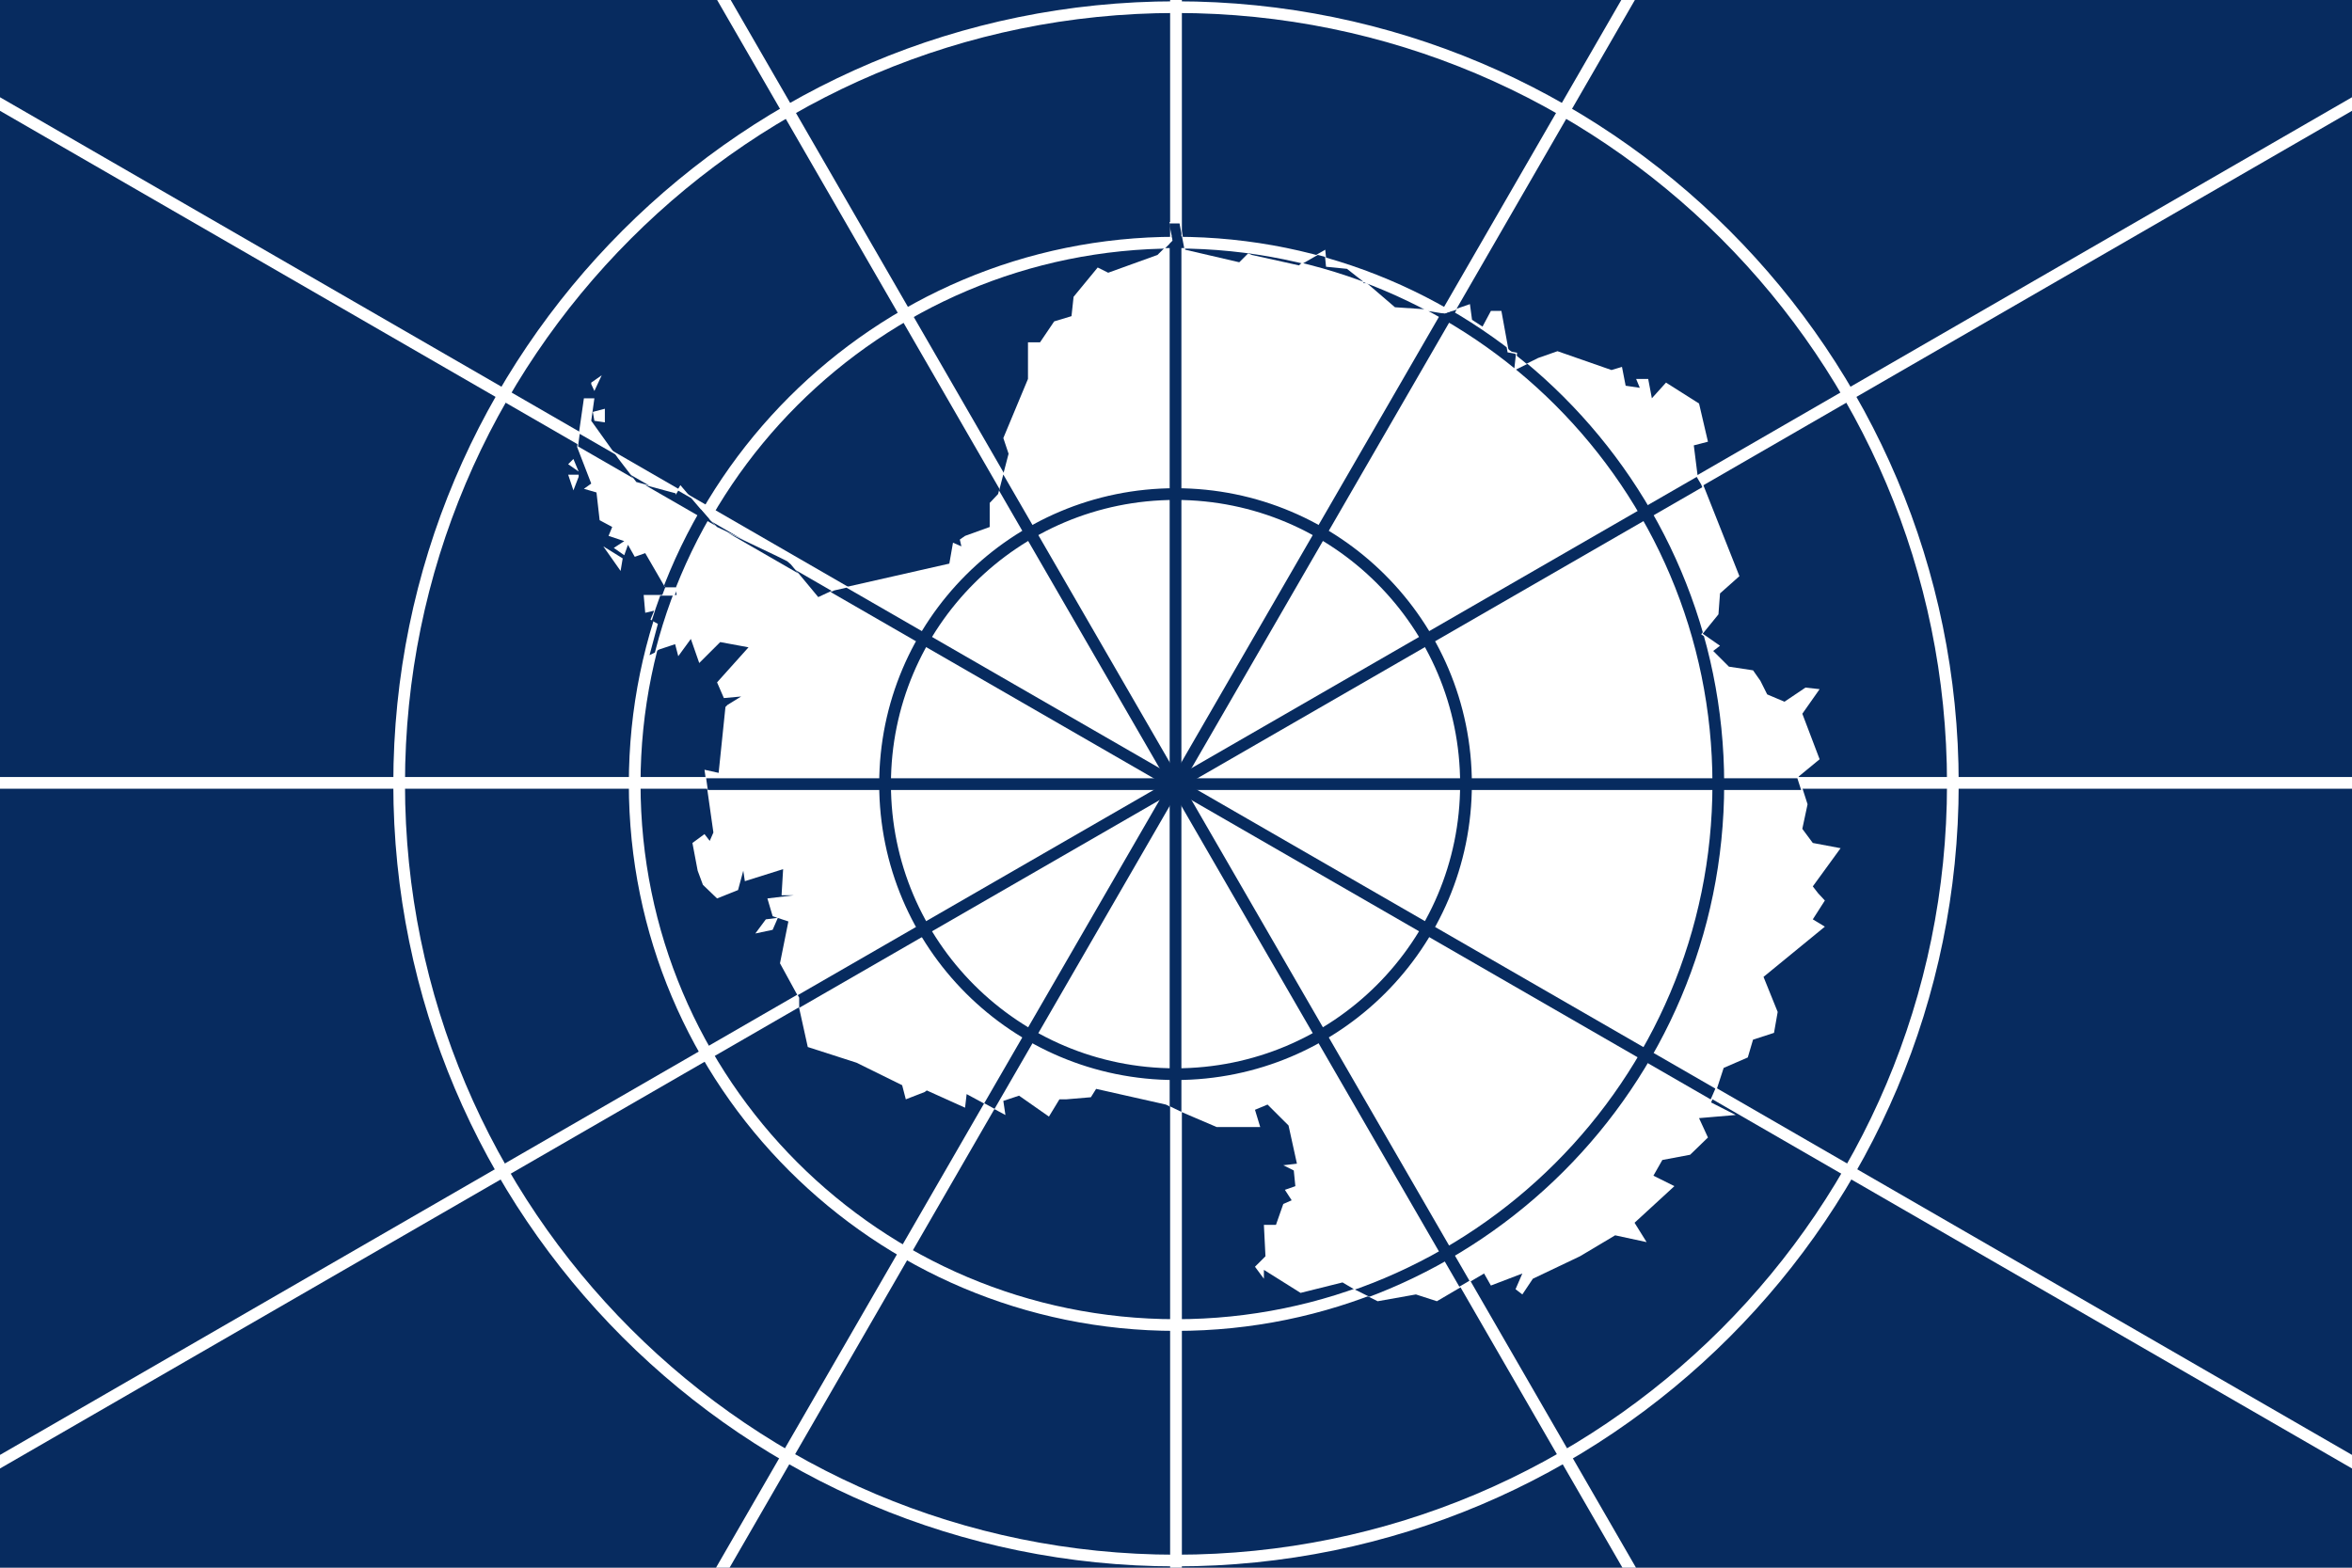
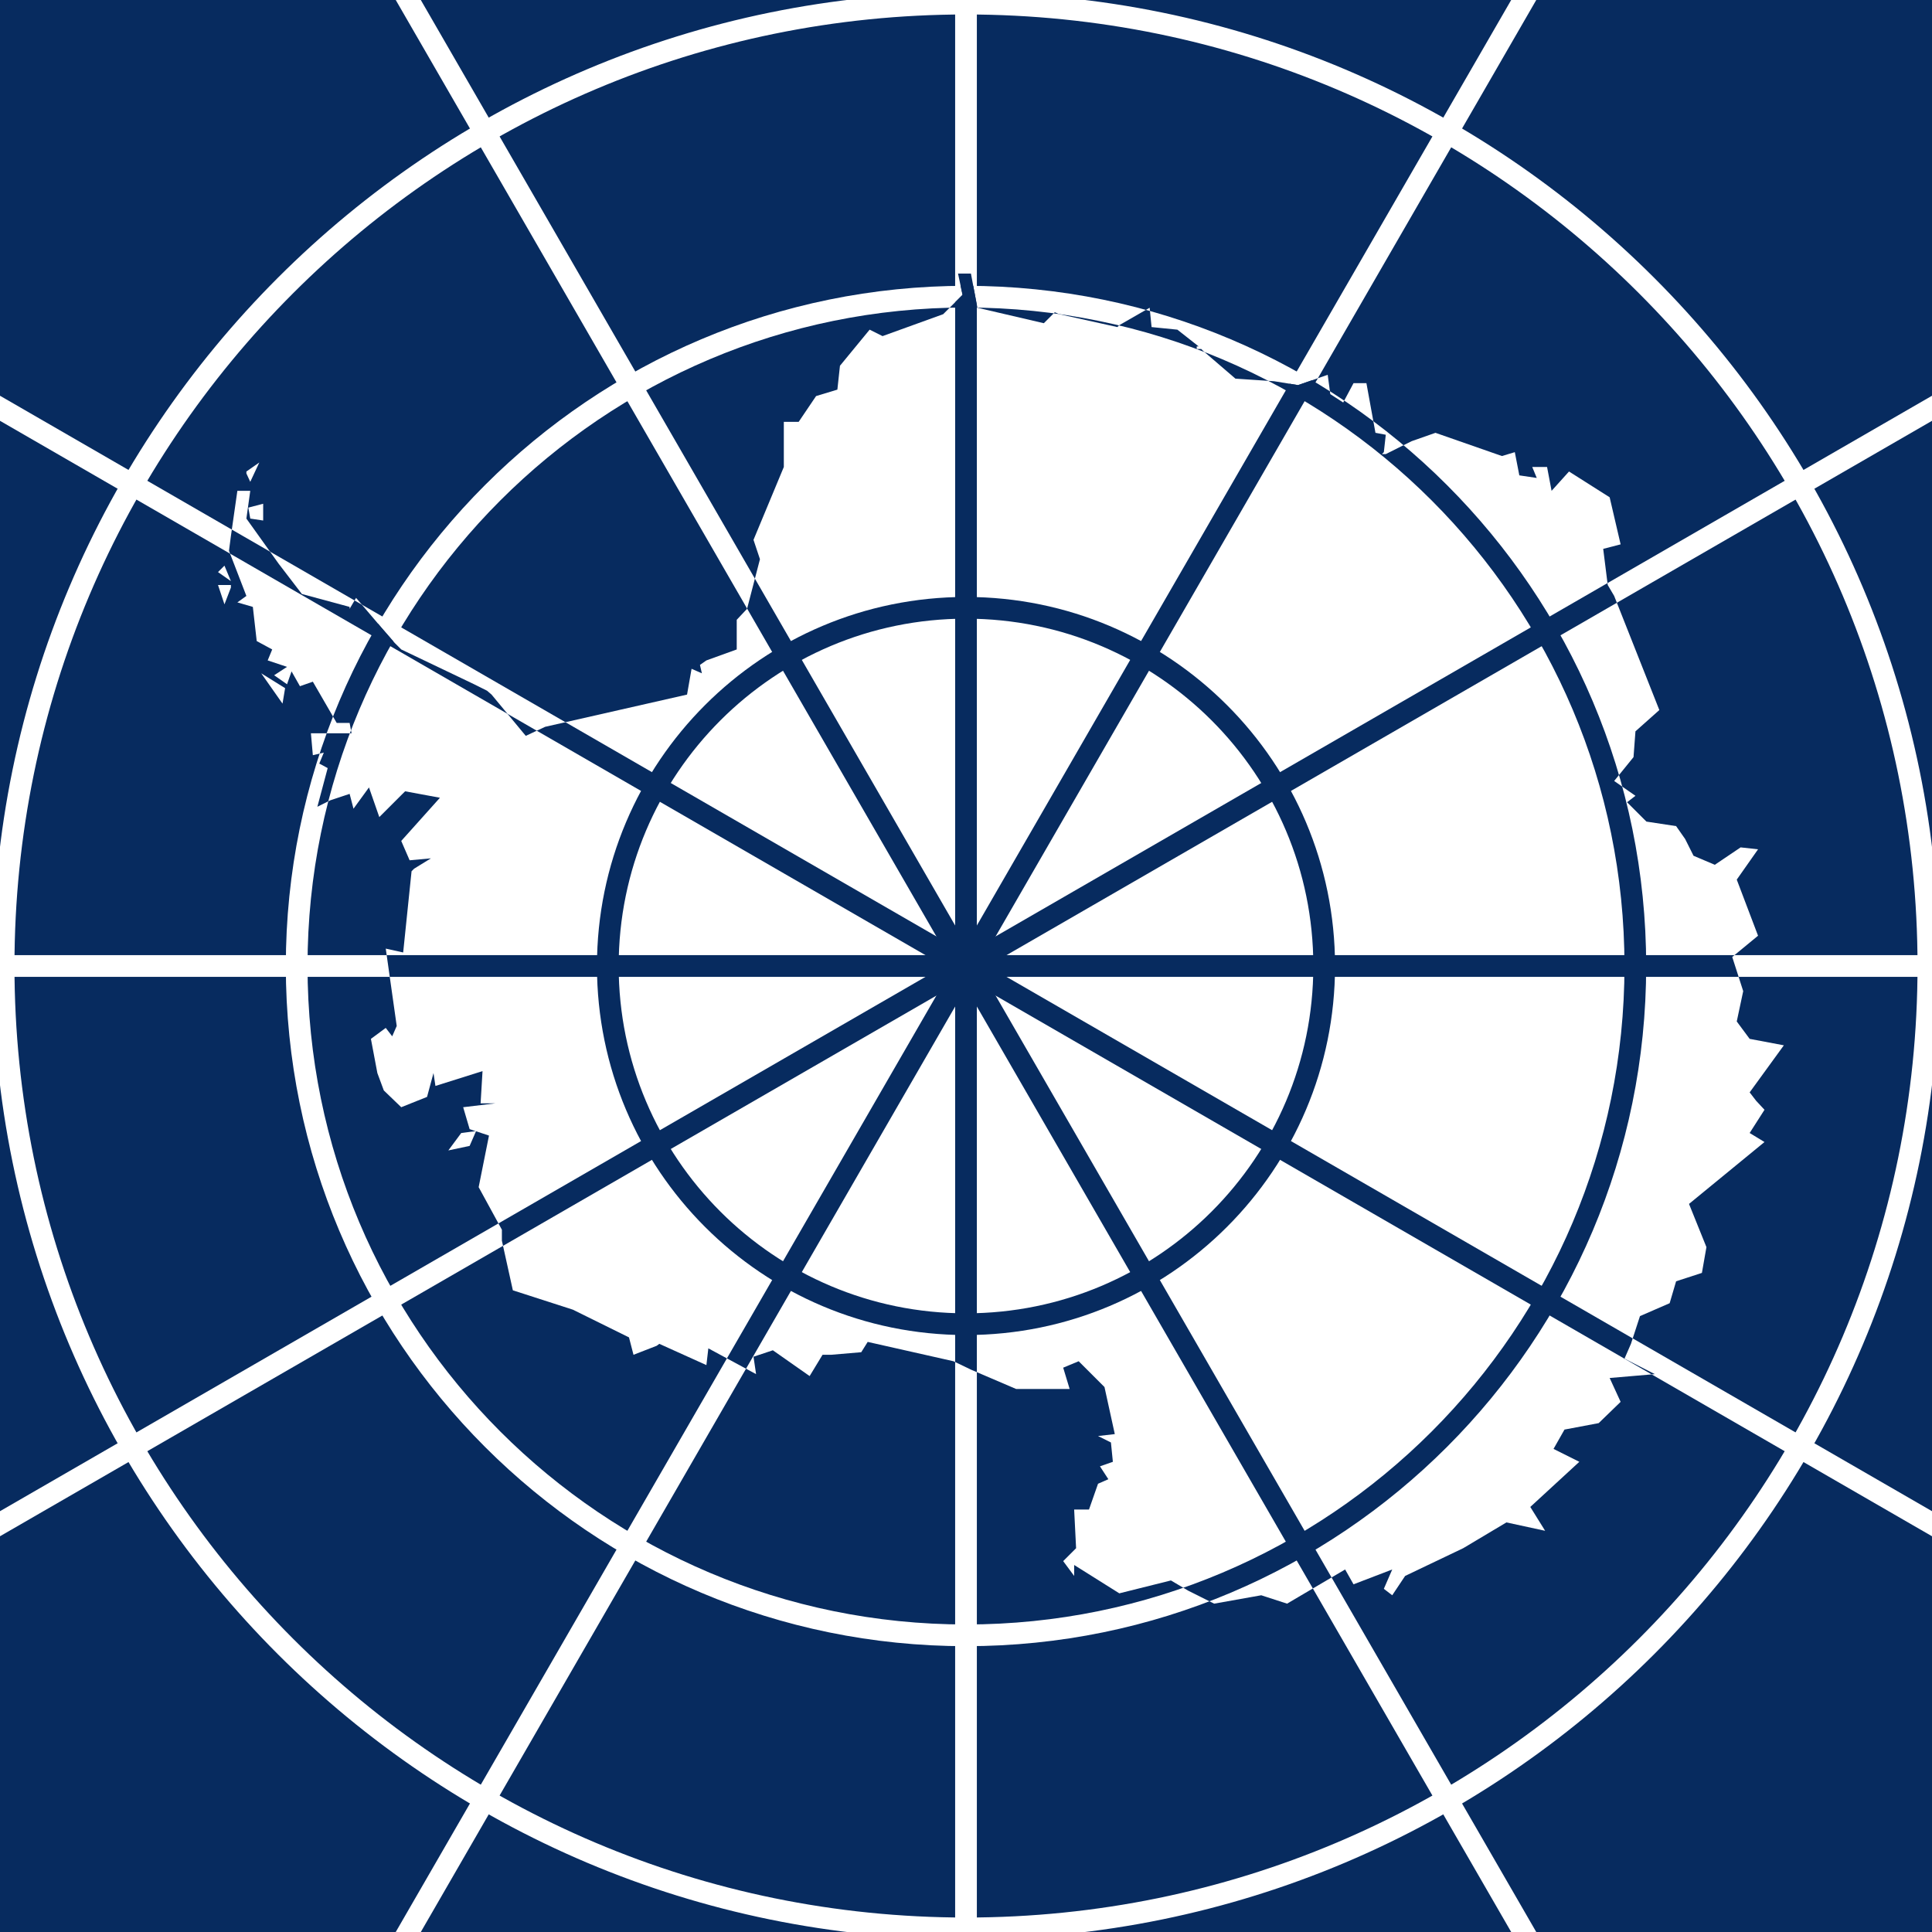
- <svg xmlns="http://www.w3.org/2000/svg" xmlns:xlink="http://www.w3.org/1999/xlink" version="1.0" width="900" height="600" viewBox="-66.5 0 900 600">
+ <svg xmlns="http://www.w3.org/2000/svg" xmlns:xlink="http://www.w3.org/1999/xlink" viewBox="0 0 267 267">
  <defs>
    <clipPath id="d">
-       <use width="400" height="267" xlink:href="#a" />
+       <use width="267" height="267" xlink:href="#b" />
    </clipPath>
-     <clipPath clipPathUnits="userSpaceOnUse" id="c">
-       <path fill="red" d="M-66.5 0H333.5V267H-66.5z" />
-     </clipPath>
-     <path d="m 146.396,44.921 -0.624,-0.267 z m 17.833,176.421 -2.407,-1.426 -7.133,1.782 -6.241,-3.92 v 1.515 l -1.516,-2.049 1.783,-1.782 -0.267,-5.346 h 2.051 l 1.248,-3.564 1.427,-0.624 -1.159,-1.782 1.783,-0.624 -0.267,-2.673 -1.783,-0.891 2.318,-0.267 -1.427,-6.504 -3.567,-3.564 -2.14,0.891 0.892,2.94 h -7.401 l -6.241,-2.673 -2.407,-1.158 -11.859,-2.673 -0.892,1.426 -4.191,0.356 h -1.159 l -1.783,2.94 -5.082,-3.564 -2.675,0.891 0.357,2.406 -6.598,-3.564 -0.267,2.317 -6.509,-2.94 -0.357,0.267 -3.21,1.247 -0.624,-2.406 -7.757,-3.831 -8.292,-2.673 -1.516,-6.861 v -1.515 l -3.21,-5.881 1.427,-7.128 -2.675,-0.891 -0.892,-3.029 4.458,-0.535 h -2.051 l 0.267,-4.455 -6.509,2.049 -0.267,-1.782 -0.892,3.297 -3.567,1.426 -2.407,-2.317 -0.892,-2.406 -0.892,-4.722 2.051,-1.515 0.892,1.158 0.624,-1.426 -1.516,-10.692 2.407,0.535 1.159,-11.227 0.357,-0.356 2.318,-1.426 -2.942,0.267 -1.159,-2.673 5.35,-5.97 -4.815,-0.891 -3.567,3.564 -1.427,-4.099 -2.14,2.94 -0.535,-2.049 -2.675,0.891 -1.783,0.891 1.427,-5.346 -1.159,-0.624 0.624,-1.515 -1.516,0.356 -0.267,-3.029 h 5.617 l -0.267,-1.426 h -1.783 l -3.299,-5.702 -1.783,0.624 -1.159,-2.049 -0.624,1.782 -1.783,-1.247 1.783,-1.158 -2.675,-0.891 0.624,-1.515 -2.14,-1.158 -0.535,-4.722 -2.14,-0.624 1.248,-0.891 -2.407,-6.237 0.267,-2.049 0.892,-6.237 h 1.783 l -0.535,3.831 4.458,6.237 3.21,4.188 6.598,1.782 v 0.267 l 0.892,-1.515 3.567,4.188 1.783,2.049 0.892,0.891 10.075,4.811 1.783,0.891 0.624,0.535 4.726,5.702 2.675,-1.247 19.616,-4.455 0.624,-3.564 1.427,0.624 -0.267,-1.158 0.892,-0.624 4.191,-1.515 V 87.155 l 1.427,-1.515 1.783,-6.861 -0.892,-2.673 4.191,-10.068 V 64.523 59.801 h 2.051 l 2.407,-3.564 2.942,-0.891 0.357,-3.297 4.101,-4.99 1.783,0.891 8.381,-3.029 0.892,-0.891 1.783,-1.782 -0.624,-2.94 h 1.783 l 0.892,4.722 9.184,2.138 1.516,-1.515 0.624,0.267 8.025,1.782 0.267,-0.267 4.191,-2.406 0.267,2.673 3.567,0.356 2.942,2.317 0.624,0.624 4.458,3.831 5.35,0.356 3.299,0.535 4.101,-1.426 0.357,2.673 1.783,1.158 1.427,-2.673 h 1.783 l 1.248,6.861 1.427,0.267 -0.267,2.406 -0.268,0.267 h 0.535 l 3.567,-1.782 3.299,-1.158 9.184,3.208 1.783,-0.535 0.624,3.208 2.407,0.356 -0.624,-1.515 h 2.051 l 0.624,3.297 2.407,-2.673 5.617,3.564 1.516,6.504 -2.407,0.624 0.624,4.99 0.892,1.515 6.241,15.771 -3.299,2.94 -0.267,3.564 -2.675,3.297 2.942,2.049 -1.159,0.891 2.675,2.673 4.101,0.624 1.248,1.782 1.159,2.317 2.942,1.247 3.567,-2.406 2.407,0.267 -2.942,4.188 2.942,7.752 -3.567,2.94 1.516,4.722 -0.892,4.188 1.783,2.406 4.726,0.891 -4.726,6.504 0.892,1.158 1.159,1.247 -2.051,3.208 2.051,1.247 -10.432,8.554 2.407,5.97 -0.624,3.564 -3.567,1.158 -0.892,3.029 -4.101,1.782 -1.248,3.831 -0.892,2.049 4.191,2.138 -6.241,0.535 1.516,3.297 -3.032,2.94 -4.726,0.891 -1.516,2.673 3.567,1.782 -6.776,6.237 2.051,3.297 -5.35,-1.158 -5.974,3.564 -8.025,3.831 -1.783,2.673 -1.159,-0.891 1.159,-2.673 -5.35,2.049 -1.159,-2.049 -8.025,4.722 -3.567,-1.158 -6.509,1.158 -1.783,-0.891 m 0.267,-172.233 -0.624,-0.624 H 165.388 v 0.356 h 0.624 l 0.267,0.267 v 0 z m -2.051,171.342 1.783,0.891 z m 0,0 1.783,0.891 M 39.044,98.739 l 0.357,-2.138 -3.299,-2.049 2.942,4.188 h -3e-6 z M 31.911,82.344 h -1.783 l 0.892,2.673 0.892,-2.317 v -0.356 0 z m -0.892,-2.673 -0.892,0.891 1.783,1.247 z m 8.025,19.068 0.357,-2.138 -3.299,-2.049 2.942,4.188 v 0 z m -7.133,-16.395 h -1.783 l 0.892,2.673 0.892,-2.317 v -0.356 0 z m -0.892,-2.673 -0.892,0.891 1.783,1.247 z m 8.025,19.068 0.357,-2.138 -3.299,-2.049 2.942,4.188 h -3e-6 z M 31.911,82.344 h -1.783 l 0.892,2.673 0.892,-2.317 v -0.356 0 z m -0.892,-2.673 -0.892,0.891 1.783,1.247 z m 5.35,-6.237 v -2.317 l -2.051,0.535 0.267,1.515 z m -2.318,-6.504 0.535,1.158 1.248,-2.673 -1.783,1.247 z m 2.318,6.504 v -2.317 l -2.051,0.535 0.267,1.515 z m -2.318,-6.504 0.535,1.158 1.248,-2.673 -1.783,1.247 z m 2.318,6.504 v -2.317 l -2.051,0.535 0.267,1.515 z m -2.318,-6.504 0.535,1.158 1.248,-2.673 -1.783,1.247 z m 31.742,90.883 -2.051,0.267 -1.783,2.406 2.942,-0.624 0.892,-2.049 v 0 z m 0,0 -2.051,0.267 -1.783,2.406 2.942,-0.624 0.892,-2.049 v 0 z m 0,0 -2.051,0.267 -1.783,2.406 2.942,-0.624 0.892,-2.049 v 0 z m 2.14,-60.321 -0.624,-0.535 -1.783,-0.891 1.783,0.891 z" transform="translate(0,-1.5)" id="a" fill="#fff" />
-     <g id="e" fill="none">
+     <path d="M146.396 44.921l-.624-.267.624.267zm17.833 176.42l-2.407-1.425-7.133 1.782-6.242-3.92v1.514l-1.516-2.049 1.784-1.782-.268-5.346h2.05l1.25-3.564 1.426-.624-1.16-1.782 1.784-.624-.268-2.673-1.783-.89 2.318-.268-1.426-6.504-3.567-3.564-2.14.89.892 2.941h-7.4l-6.242-2.673-2.407-1.158-11.859-2.673-.892 1.425-4.19.357h-1.16l-1.783 2.94-5.082-3.564-2.675.89.357 2.407-6.598-3.564-.268 2.316-6.508-2.94-.357.267-3.21 1.248-.624-2.406-7.757-3.831-8.292-2.674-1.516-6.86v-1.515l-3.21-5.88 1.427-7.129-2.675-.89-.892-3.03 4.458-.535h-2.05l.267-4.455-6.509 2.05-.267-1.783-.892 3.297-3.567 1.426-2.407-2.317-.892-2.406-.891-4.722 2.05-1.515.892 1.159.624-1.426-1.515-10.692 2.407.534 1.159-11.226.357-.357 2.318-1.425-2.942.267-1.16-2.673 5.35-5.97-4.815-.891-3.566 3.564-1.427-4.099-2.14 2.94-.535-2.049-2.674.891-1.784.892 1.427-5.347-1.16-.623.625-1.515-1.516.356-.267-3.029h5.617l-.268-1.426h-1.783l-3.299-5.702-1.783.624-1.16-2.05-.623 1.782-1.784-1.247 1.784-1.158-2.675-.891.624-1.515-2.14-1.159-.535-4.722-2.14-.624 1.248-.89-2.407-6.238.267-2.049.892-6.237h1.783l-.535 3.831 4.458 6.237 3.21 4.188 6.598 1.782v.267l.892-1.514 3.567 4.187 1.783 2.05.891.89 10.076 4.812 1.783.891.624.535 4.726 5.702 2.675-1.247 19.615-4.455.625-3.564L97 94.55l-.267-1.159.891-.623 4.191-1.515v-4.099l1.427-1.515 1.783-6.86-.892-2.673 4.19-10.069v-6.237h2.052l2.407-3.564 2.942-.891.357-3.297 4.102-4.99 1.783.892 8.381-3.03.892-.89 1.783-1.783-.624-2.94h1.783l.892 4.722 9.183 2.139 1.516-1.515.624.267 8.025 1.782.267-.267 4.191-2.406.268 2.673 3.566.357 2.943 2.316.624.624 4.458 3.831 5.35.357 3.299.534 4.101-1.425.357 2.673 1.783 1.158 1.427-2.673h1.783l1.248 6.86 1.427.268-.268 2.406-.267.267h.535l3.566-1.782 3.3-1.158 9.183 3.207 1.783-.534.624 3.207 2.408.357-.624-1.515h2.05l.624 3.297 2.408-2.673 5.617 3.564 1.516 6.504-2.407.624.624 4.99.891 1.514 6.242 15.771-3.3 2.94-.267 3.565-2.675 3.296 2.943 2.05-1.16.89 2.675 2.674 4.102.624 1.248 1.782 1.16 2.316 2.942 1.248 3.566-2.406 2.408.267-2.943 4.188 2.943 7.752-3.567 2.94 1.516 4.722-.892 4.188 1.783 2.406 4.726.891-4.726 6.504.892 1.159 1.16 1.247-2.052 3.208 2.051 1.247-10.432 8.554 2.408 5.97-.625 3.564-3.566 1.158-.892 3.03-4.101 1.782-1.248 3.83-.892 2.05 4.19 2.139-6.24.534 1.515 3.297-3.032 2.94-4.725.891-1.516 2.673 3.566 1.782-6.776 6.238 2.05 3.296-5.349-1.158-5.974 3.564-8.024 3.831-1.784 2.673-1.159-.89 1.16-2.674-5.35 2.05-1.16-2.05-8.024 4.723-3.567-1.159-6.509 1.159-1.783-.891M166.28 50l-.625-.624h-.267v.357h.624l.268.267zm-2.051 171.342l1.783.89-1.783-.89zm0 0l1.783.89M39.044 98.74l.357-2.139-3.299-2.05 2.942 4.189zm-7.133-16.395h-1.783l.892 2.673.891-2.317v-.356zm-.891-2.673l-.892.89 1.783 1.248-.891-2.138zm8.024 19.068l.357-2.139-3.299-2.05 2.942 4.189zm-7.133-16.395h-1.783l.892 2.673.891-2.317v-.356zm-.891-2.673l-.892.89 1.783 1.248-.891-2.138zm8.024 19.068l.357-2.139-3.299-2.05 2.942 4.189zm-7.133-16.395h-1.783l.892 2.673.891-2.317v-.356zm-.891-2.673l-.892.89 1.783 1.248-.891-2.138zm5.35-6.237v-2.317l-2.051.535.267 1.514 1.784.268zm-2.319-6.505l.535 1.159 1.249-2.673-1.784 1.247v.267zm2.319 6.505v-2.317l-2.051.535.267 1.514 1.784.268zm-2.319-6.505l.535 1.159 1.249-2.673-1.784 1.247v.267zm2.319 6.505v-2.317l-2.051.535.267 1.514 1.784.268zm-2.319-6.505l.535 1.159 1.249-2.673-1.784 1.247v.267zm31.742 90.884l-2.05.267-1.784 2.406 2.943-.624.891-2.05zm0 0l-2.05.267-1.784 2.406 2.943-.624.891-2.05zm0 0l-2.05.267-1.784 2.406 2.943-.624.891-2.05zm2.14-60.322l-.624-.534-1.783-.891 1.783.89.624.535z" transform="translate(0 -1.5)" id="b" fill="#fff" />
+     <g id="c" fill="none">
      <circle cx="133.5" cy="133.5" r="49.5" />
      <circle cx="133.5" cy="133.5" r="92.5" />
      <circle cx="133.5" cy="133.5" r="133" />
-       <path d="M -100,133.5 H 367 M 133.5,-100 v 467" id="b" />
-       <use transform="rotate(30,133.5,133.5)" width="400" height="267" xlink:href="#b" />
-       <use transform="rotate(60,133.5,133.5)" width="400" height="267" xlink:href="#b" />
+       <path d="M-100 133.5h467M133.5-100v467" id="a" />
+       <use transform="rotate(30 133.5 133.5)" width="267" height="267" xlink:href="#a" />
+       <use transform="rotate(60 133.5 133.5)" width="267" height="267" xlink:href="#a" />
    </g>
  </defs>
-   <g clip-path="url(#c)" transform="matrix(2.25,0,0,2.25,83.125,-0.75)">
-     <path fill="#072b5f" d="M-66.5 0.333H333.5V267H-66.5z" />
-     <g fill="none" stroke="#fff" stroke-width="2">
-       <circle r="49.5" cy="133.5" cx="133.5" />
-       <circle r="92.06" cy="133.667" cx="133.5" stroke-width="1.99" />
-       <circle r="132.118" cy="133.667" cx="133.5" stroke-width="1.987" />
-       <path d="M -100,133.5 H 367 M 133.5,-100 v 467" />
-       <use xlink:href="#b" height="267" width="400" transform="rotate(30,133.5,133.5)" />
-       <use xlink:href="#b" height="267" width="400" transform="rotate(60,133.5,133.5)" />
-     </g>
-     <use width="400" height="267" xlink:href="#a" transform="matrix(1,0,0,0.9987516,0,0.3333333)" />
-     <use clip-path="url(#d)" width="400" height="267" xlink:href="#e" transform="matrix(0.9979459,0,0,0.9967,0.1950134,0.6547029)" stroke="#072b5f" stroke-width="2" />
-   </g>
+   <path fill="#072b5f" d="M0 0h267v267H0z" />
+   <use width="267" height="267" xlink:href="#c" stroke="#fff" stroke-width="3" />
+   <use width="267" height="267" xlink:href="#b" />
+   <use clip-path="url(#d)" width="267" height="267" xlink:href="#c" stroke="#072b5f" stroke-width="3" />
</svg>
